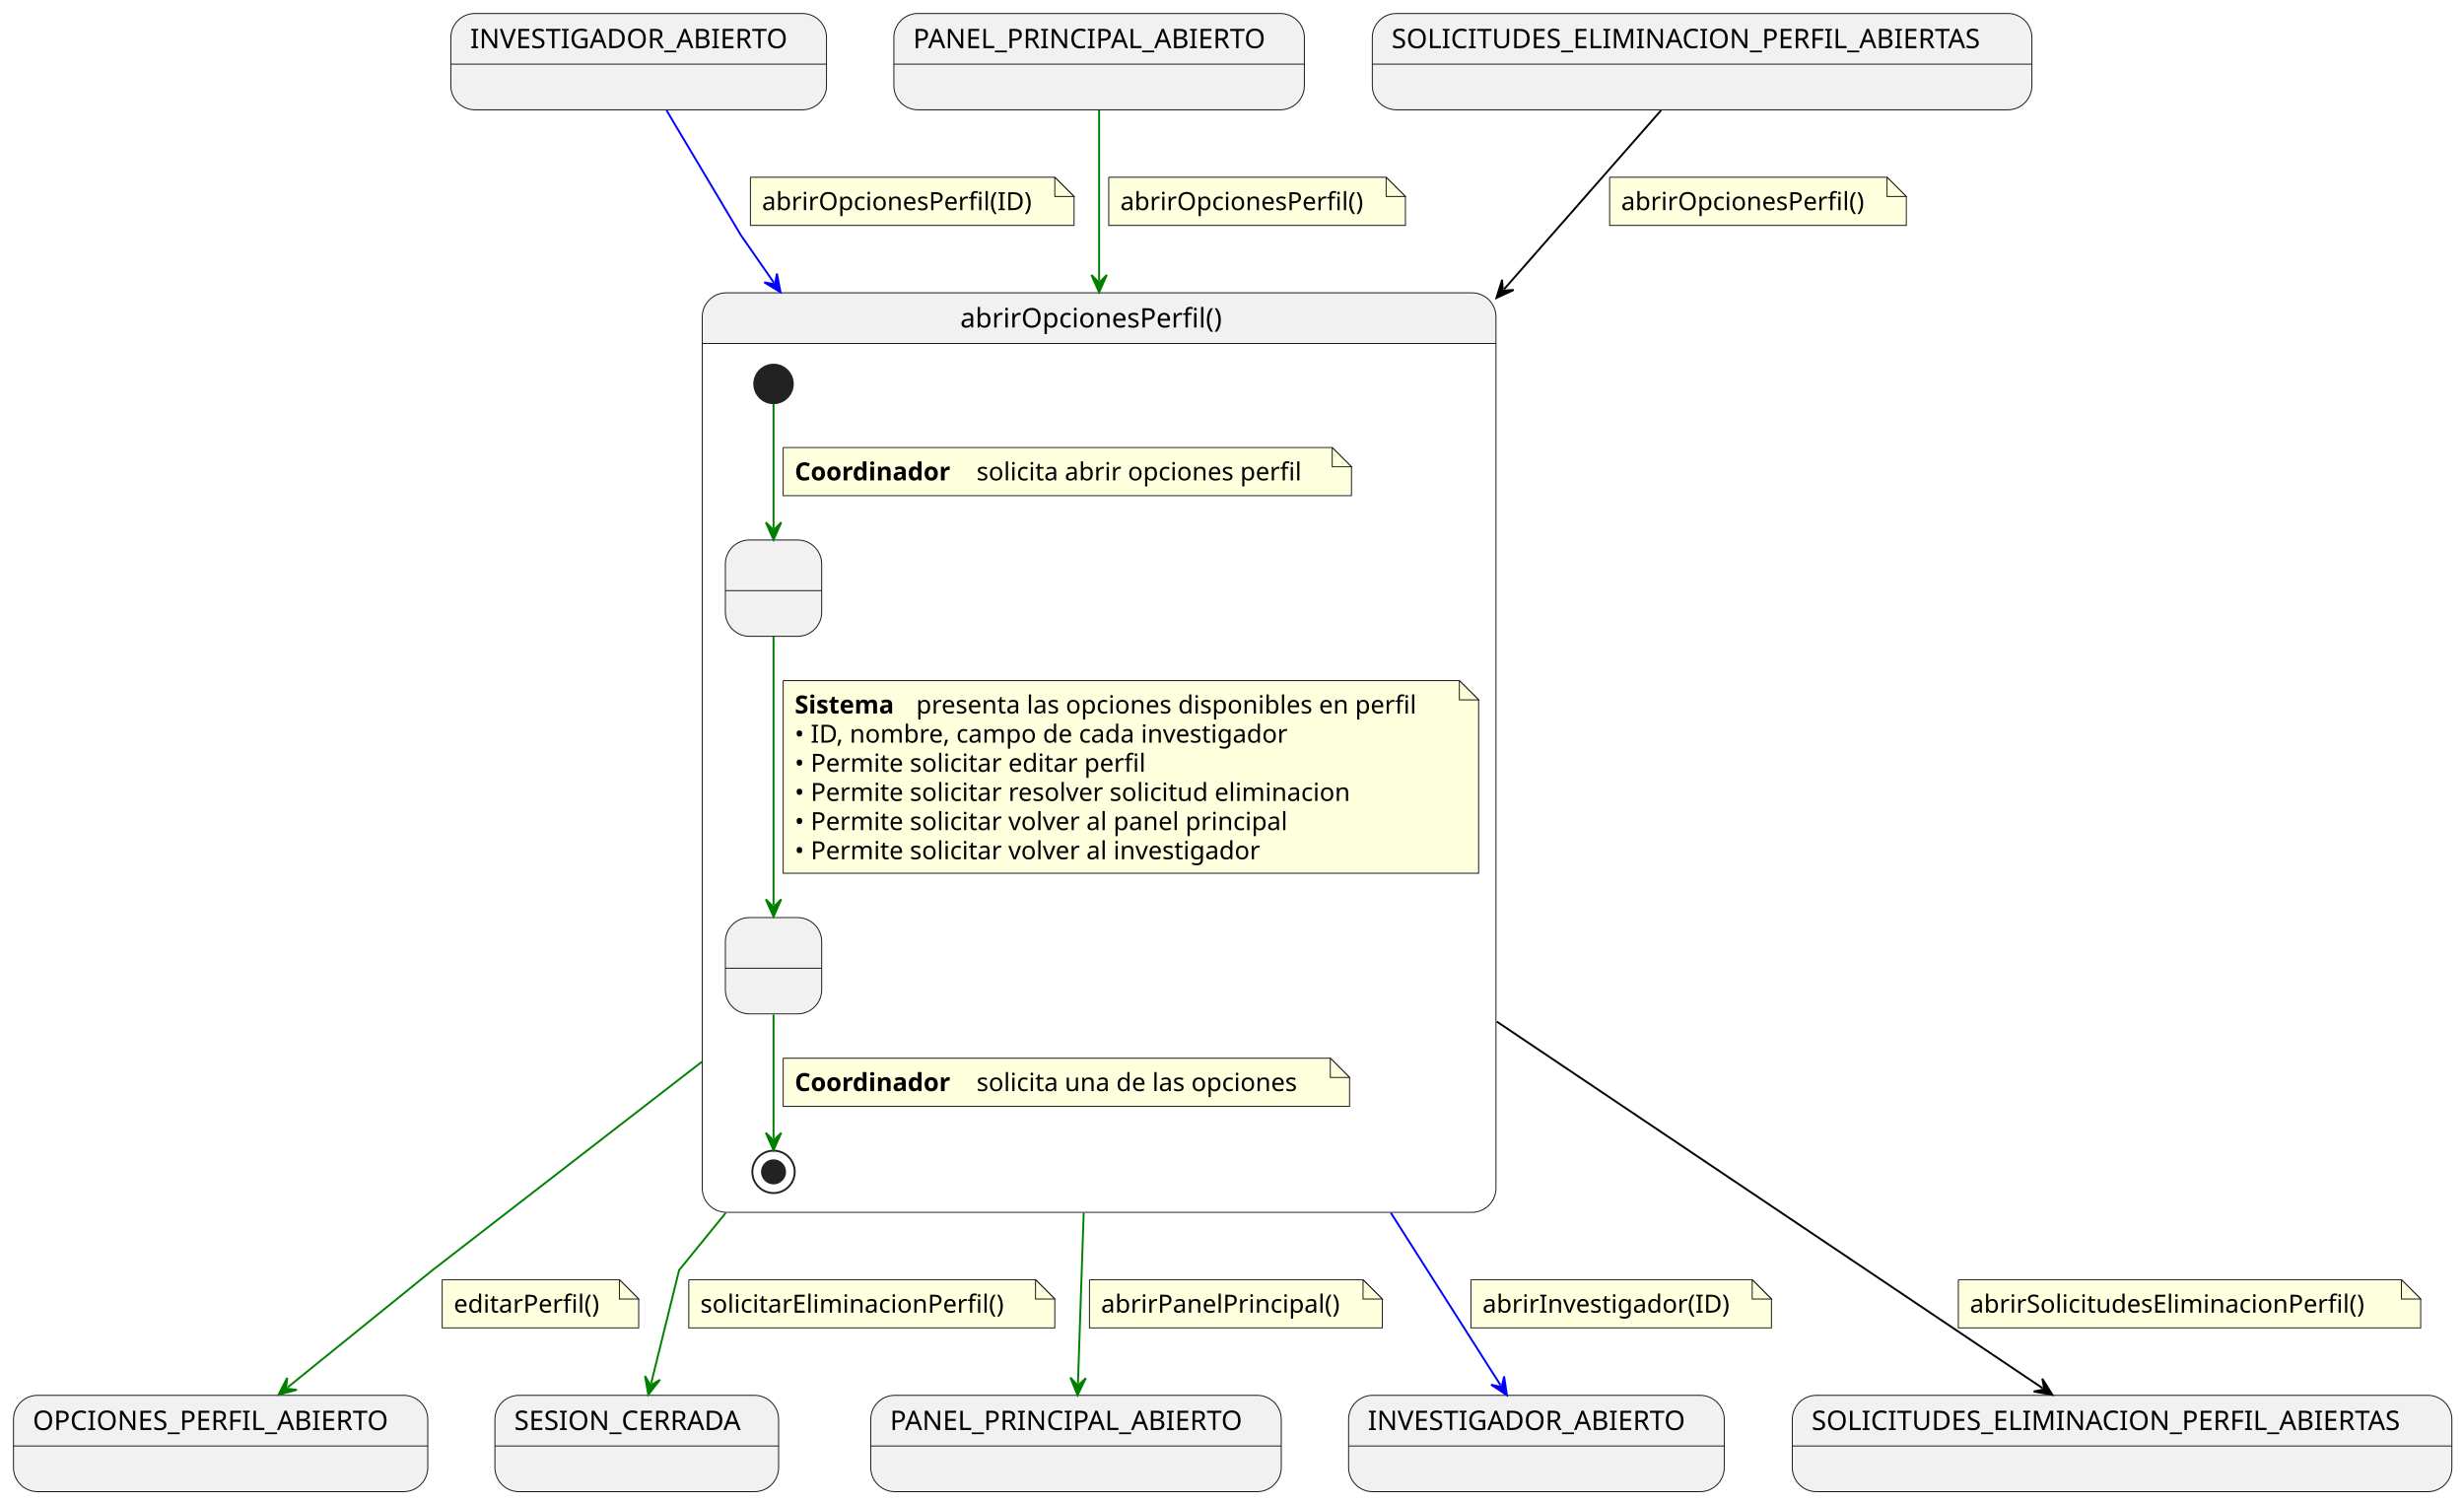
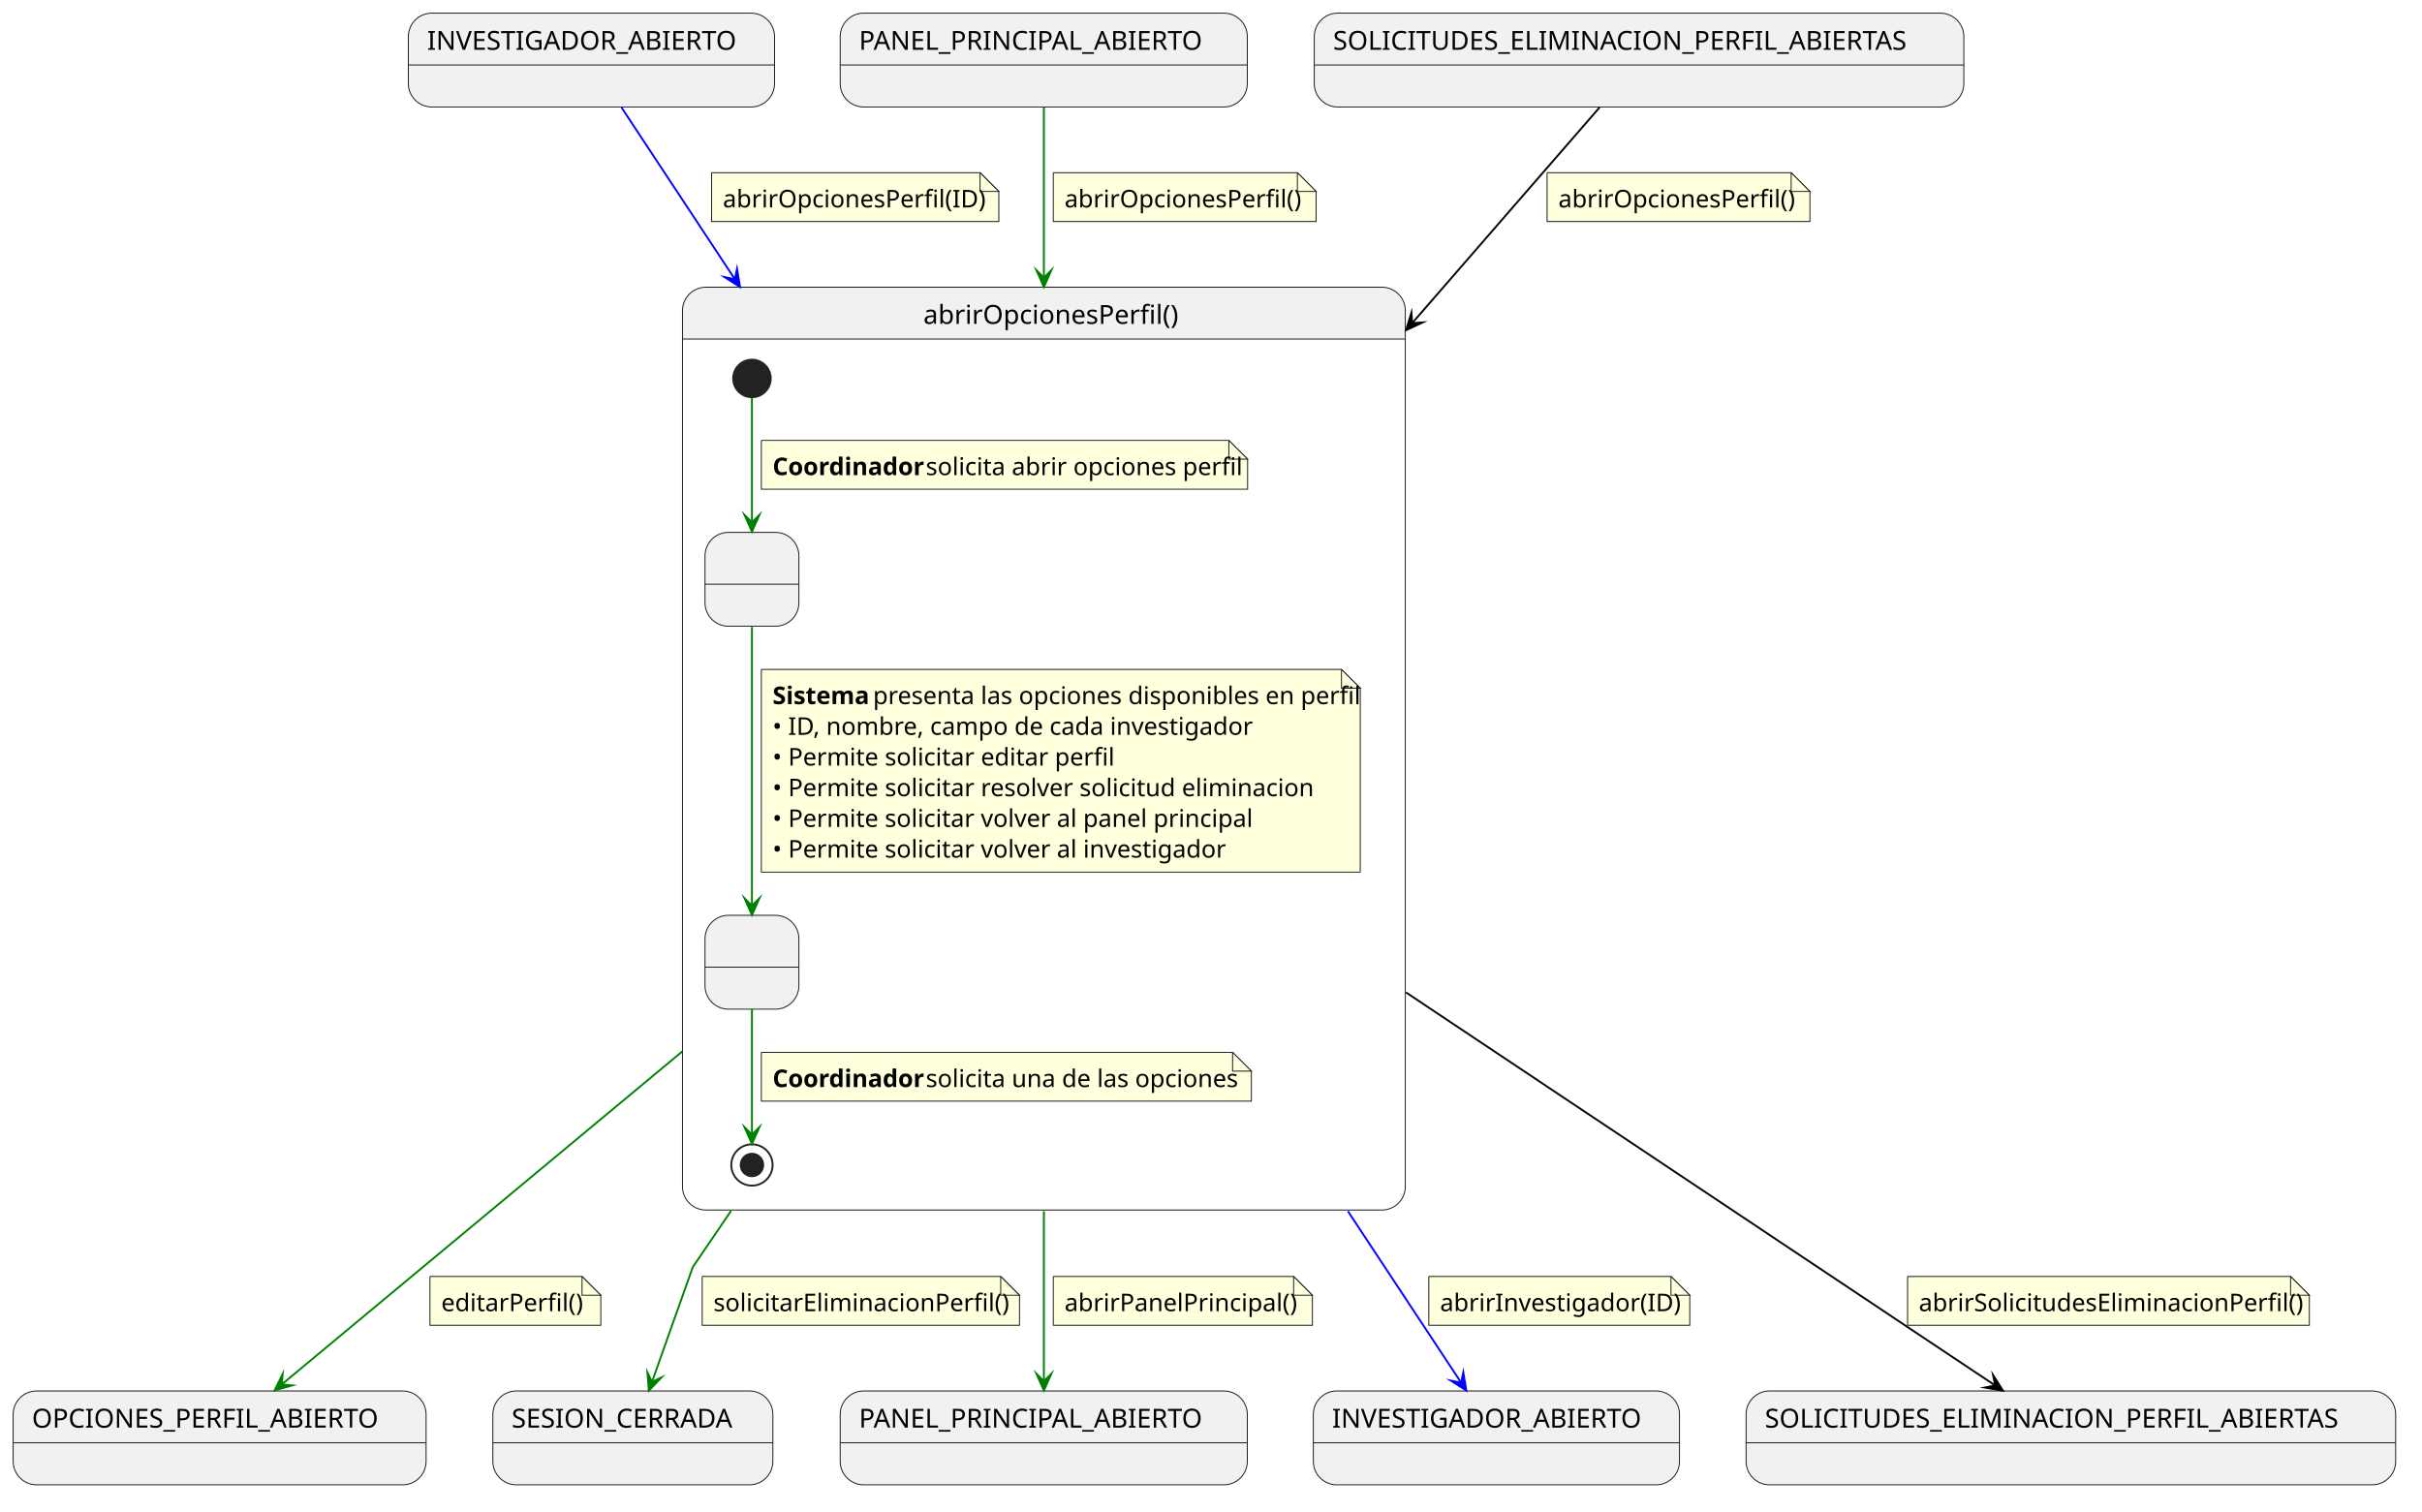
- <svg xmlns="http://www.w3.org/2000/svg" contentStyleType="text/css" data-diagram-type="STATE" height="780px" preserveAspectRatio="none" style="width:1279px;height:780px;background:#FFFFFF;" version="1.1" viewBox="0 0 1279 780" width="1279px" zoomAndPan="magnify">
+ <svg xmlns="http://www.w3.org/2000/svg" contentStyleType="text/css" data-diagram-type="STATE" height="805px" preserveAspectRatio="none" style="width:1290px;height:805px;background:#FFFFFF;" version="1.1" viewBox="0 0 1290 805" width="1290px" zoomAndPan="magnify">
  <defs />
  <g>
-     <g>
-       <rect fill="#F1F1F1" height="50" rx="12.5" ry="12.5" style="stroke:#181818;stroke-width:0.5;" width="195" x="234.02" y="7" />
-       <line style="stroke:#181818;stroke-width:0.5;" x1="234.02" x2="429.02" y1="33.297" y2="33.297" />
-       <text fill="#000000" font-family="sans-serif" font-size="14" lengthAdjust="spacing" textLength="175" x="244.02" y="24.995">INVESTIGADOR_ABIERTO</text>
+     <g class="entity" data-qualified-name="in1" data-source-line="4" id="ent0001">
+       <rect fill="#F1F1F1" height="50" rx="12.5" ry="12.5" style="stroke:#181818;stroke-width:0.5;" width="195.034" x="217.5" y="7" />
+       <line style="stroke:#181818;stroke-width:0.5;" x1="217.5" x2="412.534" y1="34.609" y2="34.609" />
+       <text fill="#000000" font-family="sans-serif" font-size="14" lengthAdjust="spacing" textLength="175.034" x="227.5" y="26.533">INVESTIGADOR_ABIERTO</text>
    </g>
-     <g>
-       <rect fill="#F1F1F1" height="50" rx="12.5" ry="12.5" style="stroke:#181818;stroke-width:0.5;" width="213.088" x="463.98" y="7" />
-       <line style="stroke:#181818;stroke-width:0.5;" x1="463.98" x2="677.068" y1="33.297" y2="33.297" />
-       <text fill="#000000" font-family="sans-serif" font-size="14" lengthAdjust="spacing" textLength="193.088" x="473.98" y="24.995">PANEL_PRINCIPAL_ABIERTO</text>
+     <g class="entity" data-qualified-name="in2" data-source-line="11" id="ent0002">
+       <rect fill="#F1F1F1" height="50" rx="12.5" ry="12.5" style="stroke:#181818;stroke-width:0.5;" width="216.848" x="447.5" y="7" />
+       <line style="stroke:#181818;stroke-width:0.5;" x1="447.5" x2="664.348" y1="34.609" y2="34.609" />
+       <text fill="#000000" font-family="sans-serif" font-size="14" lengthAdjust="spacing" textLength="196.848" x="457.5" y="26.533">PANEL_PRINCIPAL_ABIERTO</text>
    </g>
-     <g>
-       <rect fill="#F1F1F1" height="50" rx="12.5" ry="12.5" style="stroke:#181818;stroke-width:0.5;" width="342.376" x="712.33" y="7" />
-       <line style="stroke:#181818;stroke-width:0.5;" x1="712.33" x2="1054.706" y1="33.297" y2="33.297" />
-       <text fill="#000000" font-family="sans-serif" font-size="14" lengthAdjust="spacing" textLength="322.376" x="722.33" y="24.995">SOLICITUDES_ELIMINACION_PERFIL_ABIERTAS</text>
+     <g class="entity" data-qualified-name="in3" data-source-line="18" id="ent0003">
+       <rect fill="#F1F1F1" height="50" rx="12.5" ry="12.5" style="stroke:#181818;stroke-width:0.5;" width="345.978" x="700" y="7" />
+       <line style="stroke:#181818;stroke-width:0.5;" x1="700" x2="1045.978" y1="34.609" y2="34.609" />
+       <text fill="#000000" font-family="sans-serif" font-size="14" lengthAdjust="spacing" textLength="325.978" x="710" y="26.533">SOLICITUDES_ELIMINACION_PERFIL_ABIERTAS</text>
    </g>
-     <path d="M377.02,152 L764.02,152 A12.5,12.5 0 0 1 776.52,164.5 L776.52,178.297 L364.52,178.297 L364.52,164.5 A12.5,12.5 0 0 1 377.02,152" fill="#F1F1F1" />
-     <rect fill="none" height="477.297" rx="12.5" ry="12.5" style="stroke:#181818;stroke-width:0.5;" width="412" x="364.52" y="152" />
-     <line style="stroke:#181818;stroke-width:0.5;" x1="364.52" x2="776.52" y1="178.297" y2="178.297" />
-     <text fill="#000000" font-family="sans-serif" font-size="14" lengthAdjust="spacing" textLength="144.149" x="498.445" y="169.995">abrirOpcionesPerfil()</text>
-     <g>
-       <rect fill="#F1F1F1" height="50" rx="12.5" ry="12.5" style="stroke:#181818;stroke-width:0.5;" width="50" x="376.52" y="280.297" />
-       <line style="stroke:#181818;stroke-width:0.5;" x1="376.52" x2="426.52" y1="306.594" y2="306.594" />
-       <text fill="#000000" font-family="sans-serif" font-size="14" lengthAdjust="spacing" textLength="4.45" x="399.295" y="298.292"> </text>
+     <g class="entity" data-qualified-name="abrirOpcionesPerfil" data-source-line="26" id="ent0004">
+       <path d="M376,153 L736,153 A12.5,12.5 0 0 1 748.5,165.5 L748.5,180.609 L363.5,180.609 L363.5,165.5 A12.5,12.5 0 0 1 376,153" fill="#F1F1F1" />
+       <rect fill="none" height="491.609" rx="12.5" ry="12.5" style="stroke:#181818;stroke-width:0.5;" width="385" x="363.5" y="153" />
+       <line style="stroke:#181818;stroke-width:0.5;" x1="363.5" x2="748.5" y1="180.609" y2="180.609" />
+       <text fill="#000000" font-family="sans-serif" font-size="14" lengthAdjust="spacing" textLength="128.372" x="491.814" y="172.533">abrirOpcionesPerfil()</text>
+       <g class="entity" data-qualified-name="abrirOpcionesPerfil.MostrandoLista" data-source-line="28" id="ent0005">
+         <rect fill="#F1F1F1" height="50" rx="12.5" ry="12.5" style="stroke:#181818;stroke-width:0.5;" width="50" x="375.5" y="283.609" />
+         <line style="stroke:#181818;stroke-width:0.5;" x1="375.5" x2="425.5" y1="311.219" y2="311.219" />
+         <text fill="#000000" font-family="sans-serif" font-size="14" lengthAdjust="spacing" textLength="3.89" x="398.555" y="303.143"> </text>
+       </g>
+       <g class="entity" data-qualified-name="abrirOpcionesPerfil.FiltrandoLista" data-source-line="29" id="ent0006">
+         <rect fill="#F1F1F1" height="50" rx="12.5" ry="12.5" style="stroke:#181818;stroke-width:0.5;" width="50" x="375.5" y="487.609" />
+         <line style="stroke:#181818;stroke-width:0.5;" x1="375.5" x2="425.5" y1="515.219" y2="515.219" />
+         <text fill="#000000" font-family="sans-serif" font-size="14" lengthAdjust="spacing" textLength="3.89" x="398.555" y="507.143"> </text>
+       </g>
+       <g class="start_entity" data-qualified-name="abrirOpcionesPerfil..start.abrirOpcionesPerfil" data-source-line="31" id="ent0010">
+         <ellipse cx="400.5" cy="201.609" fill="#222222" rx="10" ry="10" style="stroke:#222222;stroke-width:1;" />
+       </g>
+       <g class="end_entity" data-qualified-name="abrirOpcionesPerfil..end.abrirOpcionesPerfil" data-source-line="46" id="ent0013">
+         <ellipse cx="400.5" cy="620.609" fill="none" rx="11" ry="11" style="stroke:#222222;stroke-width:1;" />
+         <ellipse cx="400.5" cy="620.609" fill="#222222" rx="6" ry="6" style="stroke:#222222;stroke-width:1;" />
+       </g>
+       <g class="link" data-entity-1="ent0010" data-entity-2="ent0005" data-link-type="dependency" data-source-line="31" id="lnk11">
+         <path d="M400.5,211.929 C400.5,227.789 400.5,255.519 400.5,278.249" fill="none" id="*start*abrirOpcionesPerfil-to-MostrandoLista" style="stroke:#008000;stroke-width:1;" />
+         <polygon fill="#008000" points="400.5,283.249,404.5,274.249,400.5,278.249,396.5,274.249,400.5,283.249" style="stroke:#008000;stroke-width:1;stroke-linejoin:miter;stroke-miterlimit:10;" />
+         <path d="M405.5,234.609 L405.5,260.609 L664.5,260.609 L664.5,244.609 L654.5,234.609 L405.5,234.609" fill="#FEFFDD" style="stroke:#181818;stroke-width:0.5;" />
+         <path d="M654.5,234.609 L654.5,244.609 L664.5,244.609 L654.5,234.609" fill="#FEFFDD" style="stroke:#181818;stroke-width:0.5;" />
+         <text fill="#000000" font-family="sans-serif" font-size="13" font-weight="700" lengthAdjust="spacing" textLength="77.994" x="411.5" y="253.105">Coordinador</text>
+         <text fill="#000000" font-family="sans-serif" font-size="13" lengthAdjust="spacing" textLength="156.793" x="493.106" y="253.105">solicita abrir opciones perfil</text>
+       </g>
+       <g class="link" data-entity-1="ent0005" data-entity-2="ent0006" data-link-type="dependency" data-source-line="36" id="lnk12">
+         <path d="M400.5,333.979 C400.5,372.909 400.5,443.689 400.5,482.469" fill="none" id="MostrandoLista-to-FiltrandoLista" style="stroke:#008000;stroke-width:1;" />
+         <polygon fill="#008000" points="400.5,487.469,404.5,478.469,400.5,482.469,396.5,478.469,400.5,487.469" style="stroke:#008000;stroke-width:1;stroke-linejoin:miter;stroke-miterlimit:10;" />
+         <path d="M405.5,356.609 L405.5,464.609 L724.5,464.609 L724.5,366.609 L714.5,356.609 L405.5,356.609" fill="#FEFFDD" style="stroke:#181818;stroke-width:0.5;" />
+         <path d="M714.5,356.609 L714.5,366.609 L724.5,366.609 L714.5,356.609" fill="#FEFFDD" style="stroke:#181818;stroke-width:0.5;" />
+         <text fill="#000000" font-family="sans-serif" font-size="13" font-weight="700" lengthAdjust="spacing" textLength="49.861" x="411.5" y="375.104">Sistema</text>
+         <text fill="#000000" font-family="sans-serif" font-size="13" lengthAdjust="spacing" textLength="244.988" x="464.973" y="375.104">presenta las opciones disponibles en perfil</text>
+         <text fill="#000000" font-family="sans-serif" font-size="13" lengthAdjust="spacing" textLength="243.02" x="411.5" y="391.456">• ID, nombre, campo de cada investigador</text>
+         <text fill="#000000" font-family="sans-serif" font-size="13" lengthAdjust="spacing" textLength="169.279" x="411.5" y="407.808">• Permite solicitar editar perfil</text>
+         <text fill="#000000" font-family="sans-serif" font-size="13" lengthAdjust="spacing" textLength="270.429" x="411.5" y="424.159">• Permite solicitar resolver solicitud eliminacion</text>
+         <text fill="#000000" font-family="sans-serif" font-size="13" lengthAdjust="spacing" textLength="240.824" x="411.5" y="440.511">• Permite solicitar volver al panel principal</text>
+         <text fill="#000000" font-family="sans-serif" font-size="13" lengthAdjust="spacing" textLength="227.087" x="411.5" y="456.862">• Permite solicitar volver al investigador</text>
+       </g>
+       <g class="link" data-entity-1="ent0006" data-entity-2="ent0013" data-link-type="dependency" data-source-line="46" id="lnk14">
+         <path d="M400.5,537.659 C400.5,560.259 400.5,587.989 400.5,604.409" fill="none" id="FiltrandoLista-to-*end*abrirOpcionesPerfil" style="stroke:#008000;stroke-width:1;" />
+         <polygon fill="#008000" points="400.5,609.409,404.5,600.409,400.5,604.409,396.5,600.409,400.5,609.409" style="stroke:#008000;stroke-width:1;stroke-linejoin:miter;stroke-miterlimit:10;" />
+         <path d="M405.5,560.609 L405.5,586.609 L666.5,586.609 L666.5,570.609 L656.5,560.609 L405.5,560.609" fill="#FEFFDD" style="stroke:#181818;stroke-width:0.5;" />
+         <path d="M656.5,560.609 L656.5,570.609 L666.5,570.609 L656.5,560.609" fill="#FEFFDD" style="stroke:#181818;stroke-width:0.5;" />
+         <text fill="#000000" font-family="sans-serif" font-size="13" font-weight="700" lengthAdjust="spacing" textLength="77.994" x="411.5" y="579.105">Coordinador</text>
+         <text fill="#000000" font-family="sans-serif" font-size="13" lengthAdjust="spacing" textLength="158.99" x="493.106" y="579.105">solicita una de las opciones</text>
+       </g>
    </g>
-     <g>
-       <rect fill="#F1F1F1" height="50" rx="12.5" ry="12.5" style="stroke:#181818;stroke-width:0.5;" width="50" x="376.52" y="476.297" />
-       <line style="stroke:#181818;stroke-width:0.5;" x1="376.52" x2="426.52" y1="502.594" y2="502.594" />
-       <text fill="#000000" font-family="sans-serif" font-size="14" lengthAdjust="spacing" textLength="4.45" x="399.295" y="494.292"> </text>
+     <g class="entity" data-qualified-name="OPCIONES_PERFIL_ABIERTO" data-source-line="52" id="ent0015">
+       <rect fill="#F1F1F1" height="50" rx="12.5" ry="12.5" style="stroke:#181818;stroke-width:0.5;" width="219.944" x="7" y="741" />
+       <line style="stroke:#181818;stroke-width:0.5;" x1="7" x2="226.944" y1="768.609" y2="768.609" />
+       <text fill="#000000" font-family="sans-serif" font-size="14" lengthAdjust="spacing" textLength="199.944" x="17" y="760.533">OPCIONES_PERFIL_ABIERTO</text>
    </g>
-     <ellipse cx="401.52" cy="199.297" fill="#222222" rx="10" ry="10" style="stroke:#222222;stroke-width:1;" />
-     <ellipse cx="401.52" cy="608.297" fill="none" rx="11" ry="11" style="stroke:#222222;stroke-width:1;" />
-     <ellipse cx="401.52" cy="608.297" fill="#222222" rx="6" ry="6" style="stroke:#222222;stroke-width:1;" />
-     <g class="link" data-entity-1="ent0005" data-entity-2="ent0006" data-link-type="dependency" data-source-line="30" id="lnk6">
-       <path d="M401.52,209.527 C401.52,225.237 401.52,251.657 401.52,274.167" fill="none" id="*start*abrirOpcionesPerfil-to-MostrandoLista" style="stroke:#008000;stroke-width:1;" />
-       <polygon fill="#008000" points="401.52,280.167,405.52,271.167,401.52,275.167,397.52,271.167,401.52,280.167" style="stroke:#008000;stroke-width:1;" />
-       <path d="M406.52,232.297 L406.52,257.297 L701.52,257.297 L701.52,242.297 L691.52,232.297 L406.52,232.297" fill="#FEFFDD" style="stroke:#181818;stroke-width:0.5;" />
-       <path d="M691.52,232.297 L691.52,242.297 L701.52,242.297 L691.52,232.297" fill="#FEFFDD" style="stroke:#181818;stroke-width:0.5;" />
-       <text fill="#000000" font-family="sans-serif" font-size="13" font-weight="bold" lengthAdjust="spacing" textLength="90.251" x="412.52" y="249.364">Coordinador</text>
-       <text fill="#000000" font-family="sans-serif" font-size="13" lengthAdjust="spacing" textLength="180.013" x="506.903" y="249.364">solicita abrir opciones perfil</text>
+     <g class="entity" data-qualified-name="SESION_CERRADA" data-source-line="58" id="ent0017">
+       <rect fill="#F1F1F1" height="50" rx="12.5" ry="12.5" style="stroke:#181818;stroke-width:0.5;" width="149.144" x="262.5" y="741" />
+       <line style="stroke:#181818;stroke-width:0.5;" x1="262.5" x2="411.644" y1="768.609" y2="768.609" />
+       <text fill="#000000" font-family="sans-serif" font-size="14" lengthAdjust="spacing" textLength="129.144" x="272.5" y="760.533">SESION_CERRADA</text>
    </g>
-     <g class="link" data-entity-1="ent0006" data-entity-2="ent0007" data-link-type="dependency" data-source-line="35" id="lnk7">
-       <path d="M401.52,330.477 C401.52,367.647 401.52,432.457 401.52,469.817" fill="none" id="MostrandoLista-to-FiltrandoLista" style="stroke:#008000;stroke-width:1;" />
-       <polygon fill="#008000" points="401.52,475.817,405.52,466.817,401.52,470.817,397.52,466.817,401.52,475.817" style="stroke:#008000;stroke-width:1;" />
-       <path d="M406.52,353.297 L406.52,453.297 L767.52,453.297 L767.52,363.297 L757.52,353.297 L406.52,353.297" fill="#FEFFDD" style="stroke:#181818;stroke-width:0.5;" />
-       <path d="M757.52,353.297 L757.52,363.297 L767.52,363.297 L757.52,353.297" fill="#FEFFDD" style="stroke:#181818;stroke-width:0.5;" />
-       <text fill="#000000" font-family="sans-serif" font-size="13" font-weight="bold" lengthAdjust="spacing" textLength="58.906" x="412.52" y="370.364">Sistema</text>
-       <text fill="#000000" font-family="sans-serif" font-size="13" lengthAdjust="spacing" textLength="277.57" x="475.559" y="370.364">presenta las opciones disponibles en perfil</text>
-       <text fill="#000000" font-family="sans-serif" font-size="13" lengthAdjust="spacing" textLength="277.38" x="412.52" y="385.497">• ID, nombre, campo de cada investigador</text>
-       <text fill="#000000" font-family="sans-serif" font-size="13" lengthAdjust="spacing" textLength="197.533" x="412.52" y="400.629">• Permite solicitar editar perfil</text>
-       <text fill="#000000" font-family="sans-serif" font-size="13" lengthAdjust="spacing" textLength="311.67" x="412.52" y="415.762">• Permite solicitar resolver solicitud eliminacion</text>
-       <text fill="#000000" font-family="sans-serif" font-size="13" lengthAdjust="spacing" textLength="278.11" x="412.52" y="430.895">• Permite solicitar volver al panel principal</text>
-       <text fill="#000000" font-family="sans-serif" font-size="13" lengthAdjust="spacing" textLength="262.666" x="412.52" y="446.028">• Permite solicitar volver al investigador</text>
+     <g class="entity" data-qualified-name="PANEL_PRINCIPAL_ABIERTO" data-source-line="65" id="ent0019">
+       <rect fill="#F1F1F1" height="50" rx="12.5" ry="12.5" style="stroke:#181818;stroke-width:0.5;" width="216.848" x="447.5" y="741" />
+       <line style="stroke:#181818;stroke-width:0.5;" x1="447.5" x2="664.348" y1="768.609" y2="768.609" />
+       <text fill="#000000" font-family="sans-serif" font-size="14" lengthAdjust="spacing" textLength="196.848" x="457.5" y="760.533">PANEL_PRINCIPAL_ABIERTO</text>
    </g>
-     <g class="link" data-entity-1="ent0007" data-entity-2="ent0008" data-link-type="dependency" data-source-line="45" id="lnk9">
-       <path d="M401.52,526.647 C401.52,548.947 401.52,574.857 401.52,591.037" fill="none" id="FiltrandoLista-to-*end*abrirOpcionesPerfil" style="stroke:#008000;stroke-width:1;" />
-       <polygon fill="#008000" points="401.52,597.037,405.52,588.037,401.52,592.037,397.52,588.037,401.52,597.037" style="stroke:#008000;stroke-width:1;" />
-       <path d="M406.52,549.297 L406.52,574.297 L700.52,574.297 L700.52,559.297 L690.52,549.297 L406.52,549.297" fill="#FEFFDD" style="stroke:#181818;stroke-width:0.5;" />
-       <path d="M690.52,549.297 L690.52,559.297 L700.52,559.297 L690.52,549.297" fill="#FEFFDD" style="stroke:#181818;stroke-width:0.5;" />
-       <text fill="#000000" font-family="sans-serif" font-size="13" font-weight="bold" lengthAdjust="spacing" textLength="90.251" x="412.52" y="566.364">Coordinador</text>
-       <text fill="#000000" font-family="sans-serif" font-size="13" lengthAdjust="spacing" textLength="179.277" x="506.903" y="566.364">solicita una de las opciones</text>
+     <g class="entity" data-qualified-name="INVESTIGADOR_ABIERTO" data-source-line="70" id="ent0021">
+       <rect fill="#F1F1F1" height="50" rx="12.5" ry="12.5" style="stroke:#181818;stroke-width:0.5;" width="195.034" x="699.5" y="741" />
+       <line style="stroke:#181818;stroke-width:0.5;" x1="699.5" x2="894.534" y1="768.609" y2="768.609" />
+       <text fill="#000000" font-family="sans-serif" font-size="14" lengthAdjust="spacing" textLength="175.034" x="709.5" y="760.533">INVESTIGADOR_ABIERTO</text>
    </g>
-     <g>
-       <rect fill="#F1F1F1" height="50" rx="12.5" ry="12.5" style="stroke:#181818;stroke-width:0.5;" width="215.043" x="7" y="724.3" />
-       <line style="stroke:#181818;stroke-width:0.5;" x1="7" x2="222.043" y1="750.597" y2="750.597" />
-       <text fill="#000000" font-family="sans-serif" font-size="14" lengthAdjust="spacing" textLength="195.043" x="17" y="742.295">OPCIONES_PERFIL_ABIERTO</text>
+     <g class="entity" data-qualified-name="SOLICITUDES_ELIMINACION_PERFIL_ABIERTAS" data-source-line="76" id="ent0023">
+       <rect fill="#F1F1F1" height="50" rx="12.5" ry="12.5" style="stroke:#181818;stroke-width:0.5;" width="345.978" x="930" y="741" />
+       <line style="stroke:#181818;stroke-width:0.5;" x1="930" x2="1275.978" y1="768.609" y2="768.609" />
+       <text fill="#000000" font-family="sans-serif" font-size="14" lengthAdjust="spacing" textLength="325.978" x="940" y="760.533">SOLICITUDES_ELIMINACION_PERFIL_ABIERTAS</text>
    </g>
-     <g>
-       <rect fill="#F1F1F1" height="50" rx="12.5" ry="12.5" style="stroke:#181818;stroke-width:0.5;" width="147.251" x="256.9" y="724.3" />
-       <line style="stroke:#181818;stroke-width:0.5;" x1="256.9" x2="404.151" y1="750.597" y2="750.597" />
-       <text fill="#000000" font-family="sans-serif" font-size="14" lengthAdjust="spacing" textLength="127.251" x="266.9" y="742.295">SESION_CERRADA</text>
+     <g class="link" data-entity-1="ent0001" data-entity-2="ent0004" data-link-type="dependency" data-source-line="5" id="lnk7">
+       <path d="M331,57.23 C345.45,79.12 365.614,109.668 391.414,148.728" fill="none" id="in1-to-abrirOpcionesPerfil" style="stroke:#0000FF;stroke-width:1;" />
+       <polygon fill="#0000FF" points="394.17,152.9,392.547,143.186,391.414,148.728,385.872,147.595,394.17,152.9" style="stroke:#0000FF;stroke-width:1;stroke-linejoin:miter;stroke-miterlimit:10;" />
+       <path d="M379,92 L379,118 L532,118 L532,102 L522,92 L379,92" fill="#FEFFDD" style="stroke:#181818;stroke-width:0.5;" />
+       <path d="M522,92 L522,102 L532,102 L522,92" fill="#FEFFDD" style="stroke:#181818;stroke-width:0.5;" />
+       <text fill="#000000" font-family="sans-serif" font-size="13" lengthAdjust="spacing" textLength="132.203" x="385" y="110.495">abrirOpcionesPerfil(ID)</text>
    </g>
-     <g>
-       <rect fill="#F1F1F1" height="50" rx="12.5" ry="12.5" style="stroke:#181818;stroke-width:0.5;" width="213.088" x="451.98" y="724.3" />
-       <line style="stroke:#181818;stroke-width:0.5;" x1="451.98" x2="665.068" y1="750.597" y2="750.597" />
-       <text fill="#000000" font-family="sans-serif" font-size="14" lengthAdjust="spacing" textLength="193.088" x="461.98" y="742.295">PANEL_PRINCIPAL_ABIERTO</text>
+     <g class="link" data-entity-1="ent0002" data-entity-2="ent0004" data-link-type="dependency" data-source-line="12" id="lnk8">
+       <path d="M556,57.23 C556,79.12 556,108.84 556,147.9" fill="none" id="in2-to-abrirOpcionesPerfil" style="stroke:#008000;stroke-width:1;" />
+       <polygon fill="#008000" points="556,152.9,560,143.9,556,147.9,552,143.9,556,152.9" style="stroke:#008000;stroke-width:1;stroke-linejoin:miter;stroke-miterlimit:10;" />
+       <path d="M561,92 L561,118 L701,118 L701,102 L691,92 L561,92" fill="#FEFFDD" style="stroke:#181818;stroke-width:0.5;" />
+       <path d="M691,92 L691,102 L701,102 L691,92" fill="#FEFFDD" style="stroke:#181818;stroke-width:0.5;" />
+       <text fill="#000000" font-family="sans-serif" font-size="13" lengthAdjust="spacing" textLength="119.203" x="567" y="110.495">abrirOpcionesPerfil()</text>
    </g>
-     <g>
-       <rect fill="#F1F1F1" height="50" rx="12.5" ry="12.5" style="stroke:#181818;stroke-width:0.5;" width="195" x="700.02" y="724.3" />
-       <line style="stroke:#181818;stroke-width:0.5;" x1="700.02" x2="895.02" y1="750.597" y2="750.597" />
-       <text fill="#000000" font-family="sans-serif" font-size="14" lengthAdjust="spacing" textLength="175" x="710.02" y="742.295">INVESTIGADOR_ABIERTO</text>
+     <g class="link" data-entity-1="ent0003" data-entity-2="ent0004" data-link-type="dependency" data-source-line="19" id="lnk9">
+       <path d="M851.96,57.23 C829.28,83.34 794.039,123.915 752.159,172.135" fill="none" id="in3-to-abrirOpcionesPerfil" style="stroke:#000000;stroke-width:1;" />
+       <polygon fill="#000000" points="748.88,175.91,757.802,171.738,752.159,172.135,751.762,166.492,748.88,175.91" style="stroke:#000000;stroke-width:1;stroke-linejoin:miter;stroke-miterlimit:10;" />
+       <path d="M824,92 L824,118 L964,118 L964,102 L954,92 L824,92" fill="#FEFFDD" style="stroke:#181818;stroke-width:0.5;" />
+       <path d="M954,92 L954,102 L964,102 L954,92" fill="#FEFFDD" style="stroke:#181818;stroke-width:0.5;" />
+       <text fill="#000000" font-family="sans-serif" font-size="13" lengthAdjust="spacing" textLength="119.203" x="830" y="110.495">abrirOpcionesPerfil()</text>
    </g>
-     <g>
-       <rect fill="#F1F1F1" height="50" rx="12.5" ry="12.5" style="stroke:#181818;stroke-width:0.5;" width="342.376" x="930.33" y="724.3" />
-       <line style="stroke:#181818;stroke-width:0.5;" x1="930.33" x2="1272.706" y1="750.597" y2="750.597" />
-       <text fill="#000000" font-family="sans-serif" font-size="14" lengthAdjust="spacing" textLength="322.376" x="940.33" y="742.295">SOLICITUDES_ELIMINACION_PERFIL_ABIERTAS</text>
+     <g class="link" data-entity-1="ent0004" data-entity-2="ent0015" data-link-type="dependency" data-source-line="52" id="lnk16">
+       <path d="M363.45,560.09 C279.82,629.63 194.745,700.363 150.065,737.513" fill="none" id="abrirOpcionesPerfil-to-OPCIONES_PERFIL_ABIERTO" style="stroke:#008000;stroke-width:1;" />
+       <polygon fill="#008000" points="146.22,740.71,155.698,738.032,150.065,737.513,150.583,731.88,146.22,740.71" style="stroke:#008000;stroke-width:1;stroke-linejoin:miter;stroke-miterlimit:10;" />
+       <path d="M229,680 L229,706 L320,706 L320,690 L310,680 L229,680" fill="#FEFFDD" style="stroke:#181818;stroke-width:0.5;" />
+       <path d="M310,680 L310,690 L320,690 L310,680" fill="#FEFFDD" style="stroke:#181818;stroke-width:0.5;" />
+       <text fill="#000000" font-family="sans-serif" font-size="13" lengthAdjust="spacing" textLength="70.795" x="235" y="698.495">editarPerfil()</text>
    </g>
-     <g class="link" data-entity-1="ent0002" data-entity-2="ent0005" data-link-type="dependency" data-source-line="4" id="lnk2">
-       <path d="M346,57.32 C361.7,83.67 384.52,122 384.52,122 C384.52,122 389.064,128.554 401.714,146.744" fill="none" id="in1-to-abrirOpcionesPerfil" style="stroke:#0000FF;stroke-width:1;" />
-       <polygon fill="#0000FF" points="405.14,151.67,403.285,141.997,402.285,147.565,396.717,146.565,405.14,151.67" style="stroke:#0000FF;stroke-width:1;" />
-       <path d="M389.52,92 L389.52,117 L557.52,117 L557.52,102 L547.52,92 L389.52,92" fill="#FEFFDD" style="stroke:#181818;stroke-width:0.5;" />
-       <path d="M547.52,92 L547.52,102 L557.52,102 L547.52,92" fill="#FEFFDD" style="stroke:#181818;stroke-width:0.5;" />
-       <text fill="#000000" font-family="sans-serif" font-size="13" lengthAdjust="spacing" textLength="147.697" x="395.52" y="109.067">abrirOpcionesPerfil(ID)</text>
+     <g class="link" data-entity-1="ent0004" data-entity-2="ent0017" data-link-type="dependency" data-source-line="58" id="lnk18">
+       <path d="M389.37,645.05 C376.86,663.43 369,675 369,675 C369,675 356.724,709.508 347.254,736.168" fill="none" id="abrirOpcionesPerfil-to-SESION_CERRADA" style="stroke:#008000;stroke-width:1;" />
+       <polygon fill="#008000" points="345.58,740.88,352.362,733.738,347.254,736.168,344.823,731.06,345.58,740.88" style="stroke:#008000;stroke-width:1;stroke-linejoin:miter;stroke-miterlimit:10;" />
+       <path d="M374,680 L374,706 L543,706 L543,690 L533,680 L374,680" fill="#FEFFDD" style="stroke:#181818;stroke-width:0.5;" />
+       <path d="M533,680 L533,690 L543,690 L533,680" fill="#FEFFDD" style="stroke:#181818;stroke-width:0.5;" />
+       <text fill="#000000" font-family="sans-serif" font-size="13" lengthAdjust="spacing" textLength="148.815" x="380" y="698.495">solicitarEliminacionPerfil()</text>
    </g>
-     <g class="link" data-entity-1="ent0003" data-entity-2="ent0005" data-link-type="dependency" data-source-line="11" id="lnk3">
-       <path d="M570.52,57.24 C570.52,78.95 570.52,107.24 570.52,145.72" fill="none" id="in2-to-abrirOpcionesPerfil" style="stroke:#008000;stroke-width:1;" />
-       <polygon fill="#008000" points="570.52,151.72,574.52,142.72,570.52,146.72,566.52,142.72,570.52,151.72" style="stroke:#008000;stroke-width:1;" />
-       <path d="M575.52,92 L575.52,117 L729.52,117 L729.52,102 L719.52,92 L575.52,92" fill="#FEFFDD" style="stroke:#181818;stroke-width:0.5;" />
-       <path d="M719.52,92 L719.52,102 L729.52,102 L719.52,92" fill="#FEFFDD" style="stroke:#181818;stroke-width:0.5;" />
-       <text fill="#000000" font-family="sans-serif" font-size="13" lengthAdjust="spacing" textLength="133.853" x="581.52" y="109.067">abrirOpcionesPerfil()</text>
+     <g class="link" data-entity-1="ent0004" data-entity-2="ent0019" data-link-type="dependency" data-source-line="65" id="lnk20">
+       <path d="M556,645.23 C556,684.25 556,713.9 556,735.77" fill="none" id="abrirOpcionesPerfil-to-PANEL_PRINCIPAL_ABIERTO" style="stroke:#008000;stroke-width:1;" />
+       <polygon fill="#008000" points="556,740.77,560,731.77,556,735.77,552,731.77,556,740.77" style="stroke:#008000;stroke-width:1;stroke-linejoin:miter;stroke-miterlimit:10;" />
+       <path d="M561,680 L561,706 L699,706 L699,690 L689,680 L561,680" fill="#FEFFDD" style="stroke:#181818;stroke-width:0.5;" />
+       <path d="M689,680 L689,690 L699,690 L689,680" fill="#FEFFDD" style="stroke:#181818;stroke-width:0.5;" />
+       <text fill="#000000" font-family="sans-serif" font-size="13" lengthAdjust="spacing" textLength="117.768" x="567" y="698.495">abrirPanelPrincipal()</text>
    </g>
-     <g class="link" data-entity-1="ent0004" data-entity-2="ent0005" data-link-type="dependency" data-source-line="18" id="lnk4">
-       <path d="M862.25,57.24 C842.72,79.5 815.527,110.47 780.727,150.13" fill="none" id="in3-to-abrirOpcionesPerfil" style="stroke:#000000;stroke-width:1;" />
-       <polygon fill="#000000" points="776.77,154.64,785.713,150.513,780.068,150.882,779.699,145.237,776.77,154.64" style="stroke:#000000;stroke-width:1;" />
-       <path d="M835.52,92 L835.52,117 L989.52,117 L989.52,102 L979.52,92 L835.52,92" fill="#FEFFDD" style="stroke:#181818;stroke-width:0.5;" />
-       <path d="M979.52,92 L979.52,102 L989.52,102 L979.52,92" fill="#FEFFDD" style="stroke:#181818;stroke-width:0.5;" />
-       <text fill="#000000" font-family="sans-serif" font-size="13" lengthAdjust="spacing" textLength="133.853" x="841.52" y="109.067">abrirOpcionesPerfil()</text>
+     <g class="link" data-entity-1="ent0004" data-entity-2="ent0021" data-link-type="dependency" data-source-line="70" id="lnk22">
+       <path d="M717.92,645.23 C743.68,684.25 763.805,714.727 778.245,736.597" fill="none" id="abrirOpcionesPerfil-to-INVESTIGADOR_ABIERTO" style="stroke:#0000FF;stroke-width:1;" />
+       <polygon fill="#0000FF" points="781,740.77,779.379,731.055,778.245,736.597,772.703,735.463,781,740.77" style="stroke:#0000FF;stroke-width:1;stroke-linejoin:miter;stroke-miterlimit:10;" />
+       <path d="M761,680 L761,706 L900,706 L900,690 L890,680 L761,680" fill="#FEFFDD" style="stroke:#181818;stroke-width:0.5;" />
+       <path d="M890,680 L890,690 L900,690 L890,680" fill="#FEFFDD" style="stroke:#181818;stroke-width:0.5;" />
+       <text fill="#000000" font-family="sans-serif" font-size="13" lengthAdjust="spacing" textLength="118.485" x="767" y="698.495">abrirInvestigador(ID)</text>
    </g>
-     <g class="link" data-entity-1="ent0005" data-entity-2="ent0010" data-link-type="dependency" data-source-line="51" id="lnk11">
-       <path d="M364.26,551.21 C290.16,608.53 224.52,659.3 224.52,659.3 C224.52,659.3 181.815,693.856 149.245,720.206" fill="none" id="abrirOpcionesPerfil-to-OPCIONES_PERFIL_ABIERTO" style="stroke:#008000;stroke-width:1;" />
-       <polygon fill="#008000" points="144.58,723.98,154.093,721.429,148.467,720.835,149.061,715.21,144.58,723.98" style="stroke:#008000;stroke-width:1;" />
-       <path d="M229.52,664.3 L229.52,689.3 L331.52,689.3 L331.52,674.3 L321.52,664.3 L229.52,664.3" fill="#FEFFDD" style="stroke:#181818;stroke-width:0.5;" />
-       <path d="M321.52,664.3 L321.52,674.3 L331.52,674.3 L321.52,664.3" fill="#FEFFDD" style="stroke:#181818;stroke-width:0.5;" />
-       <text fill="#000000" font-family="sans-serif" font-size="13" lengthAdjust="spacing" textLength="81.396" x="235.52" y="681.367">editarPerfil()</text>
-     </g>
-     <g class="link" data-entity-1="ent0005" data-entity-2="ent0012" data-link-type="dependency" data-source-line="57" id="lnk13">
-       <path d="M376.68,629.63 C361.87,647.83 352.52,659.3 352.52,659.3 C352.52,659.3 344.491,691.806 337.971,718.156" fill="none" id="abrirOpcionesPerfil-to-SESION_CERRADA" style="stroke:#008000;stroke-width:1;" />
-       <polygon fill="#008000" points="336.53,723.98,342.575,716.204,337.731,719.126,334.809,714.283,336.53,723.98" style="stroke:#008000;stroke-width:1;" />
-       <path d="M357.52,664.3 L357.52,689.3 L547.52,689.3 L547.52,674.3 L537.52,664.3 L357.52,664.3" fill="#FEFFDD" style="stroke:#181818;stroke-width:0.5;" />
-       <path d="M537.52,664.3 L537.52,674.3 L547.52,674.3 L537.52,664.3" fill="#FEFFDD" style="stroke:#181818;stroke-width:0.5;" />
-       <text fill="#000000" font-family="sans-serif" font-size="13" lengthAdjust="spacing" textLength="169.114" x="363.52" y="681.367">solicitarEliminacionPerfil()</text>
-     </g>
-     <g class="link" data-entity-1="ent0005" data-entity-2="ent0014" data-link-type="dependency" data-source-line="64" id="lnk15">
-       <path d="M562.52,629.54 C561.22,668.13 560.261,696.513 559.532,718.233" fill="none" id="abrirOpcionesPerfil-to-PANEL_PRINCIPAL_ABIERTO" style="stroke:#008000;stroke-width:1;" />
-       <polygon fill="#008000" points="559.33,724.23,563.63,715.369,559.498,719.233,555.635,715.101,559.33,724.23" style="stroke:#008000;stroke-width:1;" />
-       <path d="M565.52,664.3 L565.52,689.3 L717.52,689.3 L717.52,674.3 L707.52,664.3 L565.52,664.3" fill="#FEFFDD" style="stroke:#181818;stroke-width:0.5;" />
-       <path d="M707.52,664.3 L707.52,674.3 L717.52,674.3 L707.52,664.3" fill="#FEFFDD" style="stroke:#181818;stroke-width:0.5;" />
-       <text fill="#000000" font-family="sans-serif" font-size="13" lengthAdjust="spacing" textLength="131.942" x="571.52" y="681.367">abrirPanelPrincipal()</text>
-     </g>
-     <g class="link" data-entity-1="ent0005" data-entity-2="ent0016" data-link-type="dependency" data-source-line="69" id="lnk17">
-       <path d="M721.93,629.54 C746.49,668.13 765.159,697.448 778.979,719.168" fill="none" id="abrirOpcionesPerfil-to-INVESTIGADOR_ABIERTO" style="stroke:#0000FF;stroke-width:1;" />
-       <polygon fill="#0000FF" points="782.2,724.23,780.743,714.49,779.516,720.011,773.994,718.784,782.2,724.23" style="stroke:#0000FF;stroke-width:1;" />
-       <path d="M763.52,664.3 L763.52,689.3 L919.52,689.3 L919.52,674.3 L909.52,664.3 L763.52,664.3" fill="#FEFFDD" style="stroke:#181818;stroke-width:0.5;" />
-       <path d="M909.52,664.3 L909.52,674.3 L919.52,674.3 L909.52,664.3" fill="#FEFFDD" style="stroke:#181818;stroke-width:0.5;" />
-       <text fill="#000000" font-family="sans-serif" font-size="13" lengthAdjust="spacing" textLength="135.523" x="769.52" y="681.367">abrirInvestigador(ID)</text>
-     </g>
-     <g class="link" data-entity-1="ent0005" data-entity-2="ent0018" data-link-type="dependency" data-source-line="75" id="lnk19">
-       <path d="M776.96,530.31 C884.76,602.71 1001.269,680.964 1060.369,720.664" fill="none" id="abrirOpcionesPerfil-to-SOLICITUDES_ELIMINACION_PERFIL_ABIERTAS" style="stroke:#000000;stroke-width:1;" />
-       <polygon fill="#000000" points="1065.35,724.01,1060.11,715.671,1061.199,721.222,1055.649,722.312,1065.35,724.01" style="stroke:#000000;stroke-width:1;" />
-       <path d="M1016.52,664.3 L1016.52,689.3 L1256.52,689.3 L1256.52,674.3 L1246.52,664.3 L1016.52,664.3" fill="#FEFFDD" style="stroke:#181818;stroke-width:0.5;" />
-       <path d="M1246.52,664.3 L1246.52,674.3 L1256.52,674.3 L1246.52,664.3" fill="#FEFFDD" style="stroke:#181818;stroke-width:0.5;" />
-       <text fill="#000000" font-family="sans-serif" font-size="13" lengthAdjust="spacing" textLength="219.064" x="1022.52" y="681.367">abrirSolicitudesEliminacionPerfil()</text>
+     <g class="link" data-entity-1="ent0004" data-entity-2="ent0023" data-link-type="dependency" data-source-line="76" id="lnk24">
+       <path d="M748.85,528.69 C865.12,606.27 998.581,695.325 1062.661,738.075" fill="none" id="abrirOpcionesPerfil-to-SOLICITUDES_ELIMINACION_PERFIL_ABIERTAS" style="stroke:#000000;stroke-width:1;" />
+       <polygon fill="#000000" points="1066.82,740.85,1061.553,732.528,1062.661,738.075,1057.113,739.183,1066.82,740.85" style="stroke:#000000;stroke-width:1;stroke-linejoin:miter;stroke-miterlimit:10;" />
+       <path d="M1016,680 L1016,706 L1230,706 L1230,690 L1220,680 L1016,680" fill="#FEFFDD" style="stroke:#181818;stroke-width:0.5;" />
+       <path d="M1220,680 L1220,690 L1230,690 L1220,680" fill="#FEFFDD" style="stroke:#181818;stroke-width:0.5;" />
+       <text fill="#000000" font-family="sans-serif" font-size="13" lengthAdjust="spacing" textLength="193.623" x="1022" y="698.495">abrirSolicitudesEliminacionPerfil()</text>
    </g>
  </g>
</svg>
